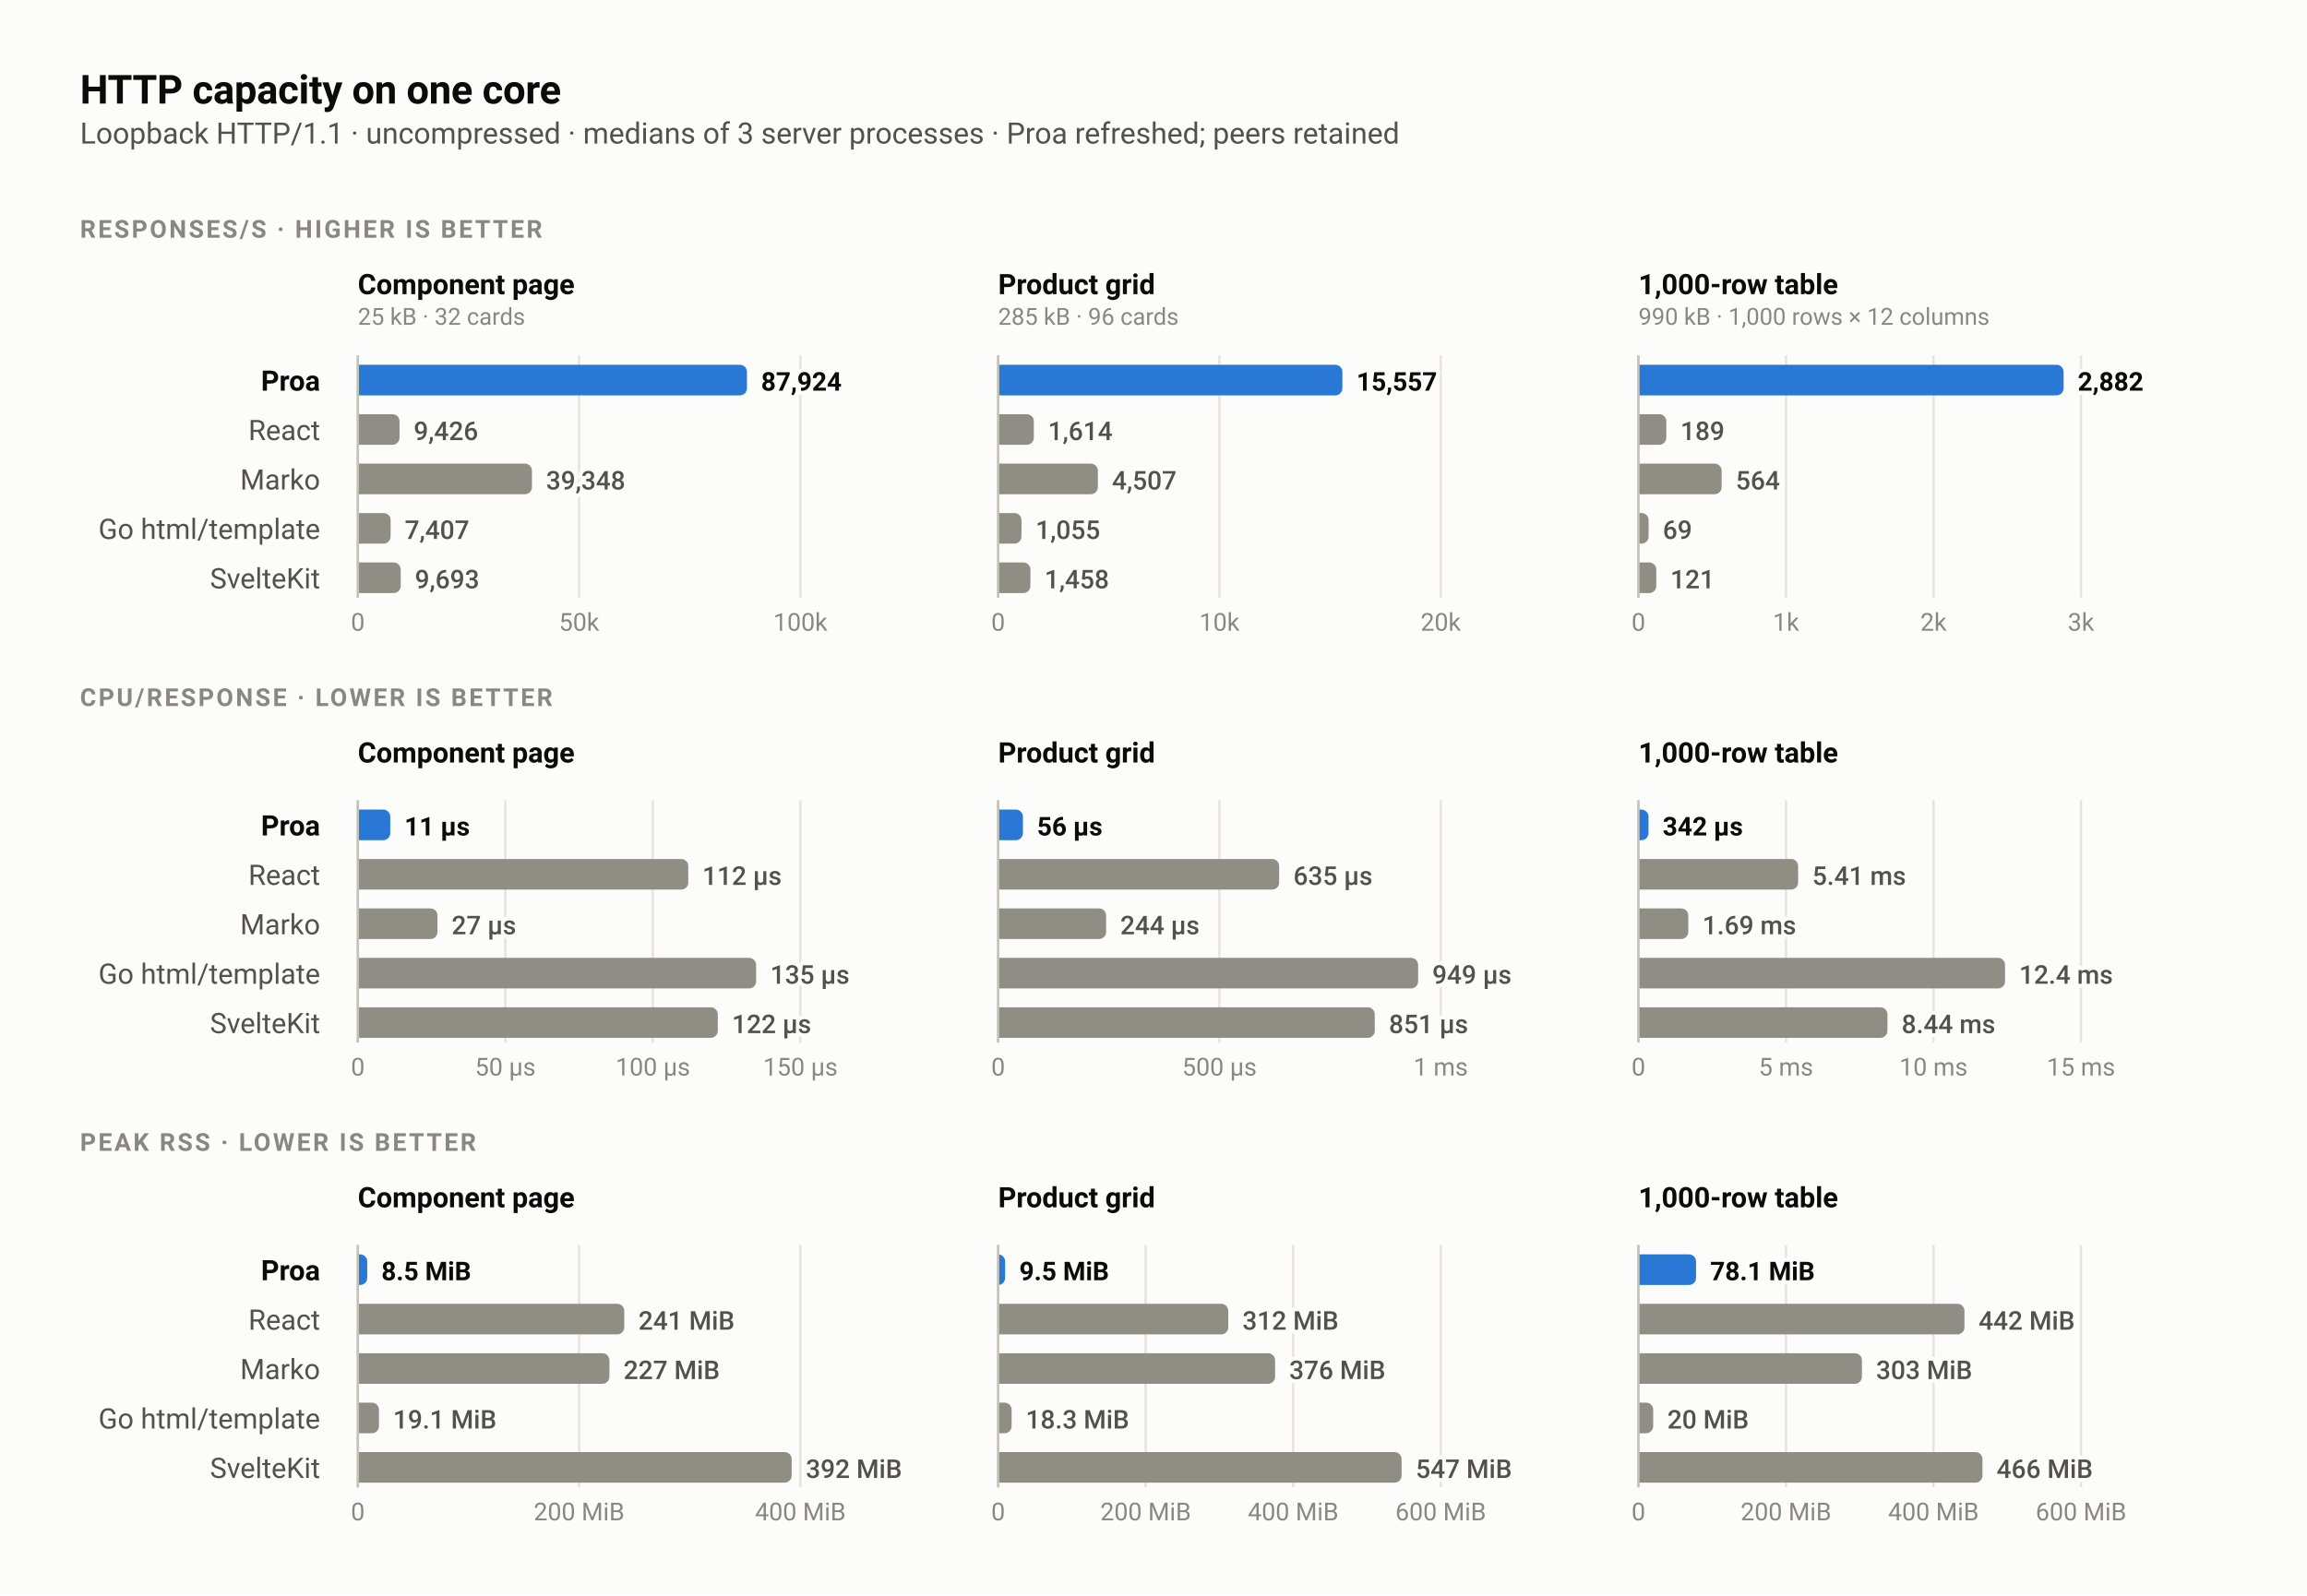
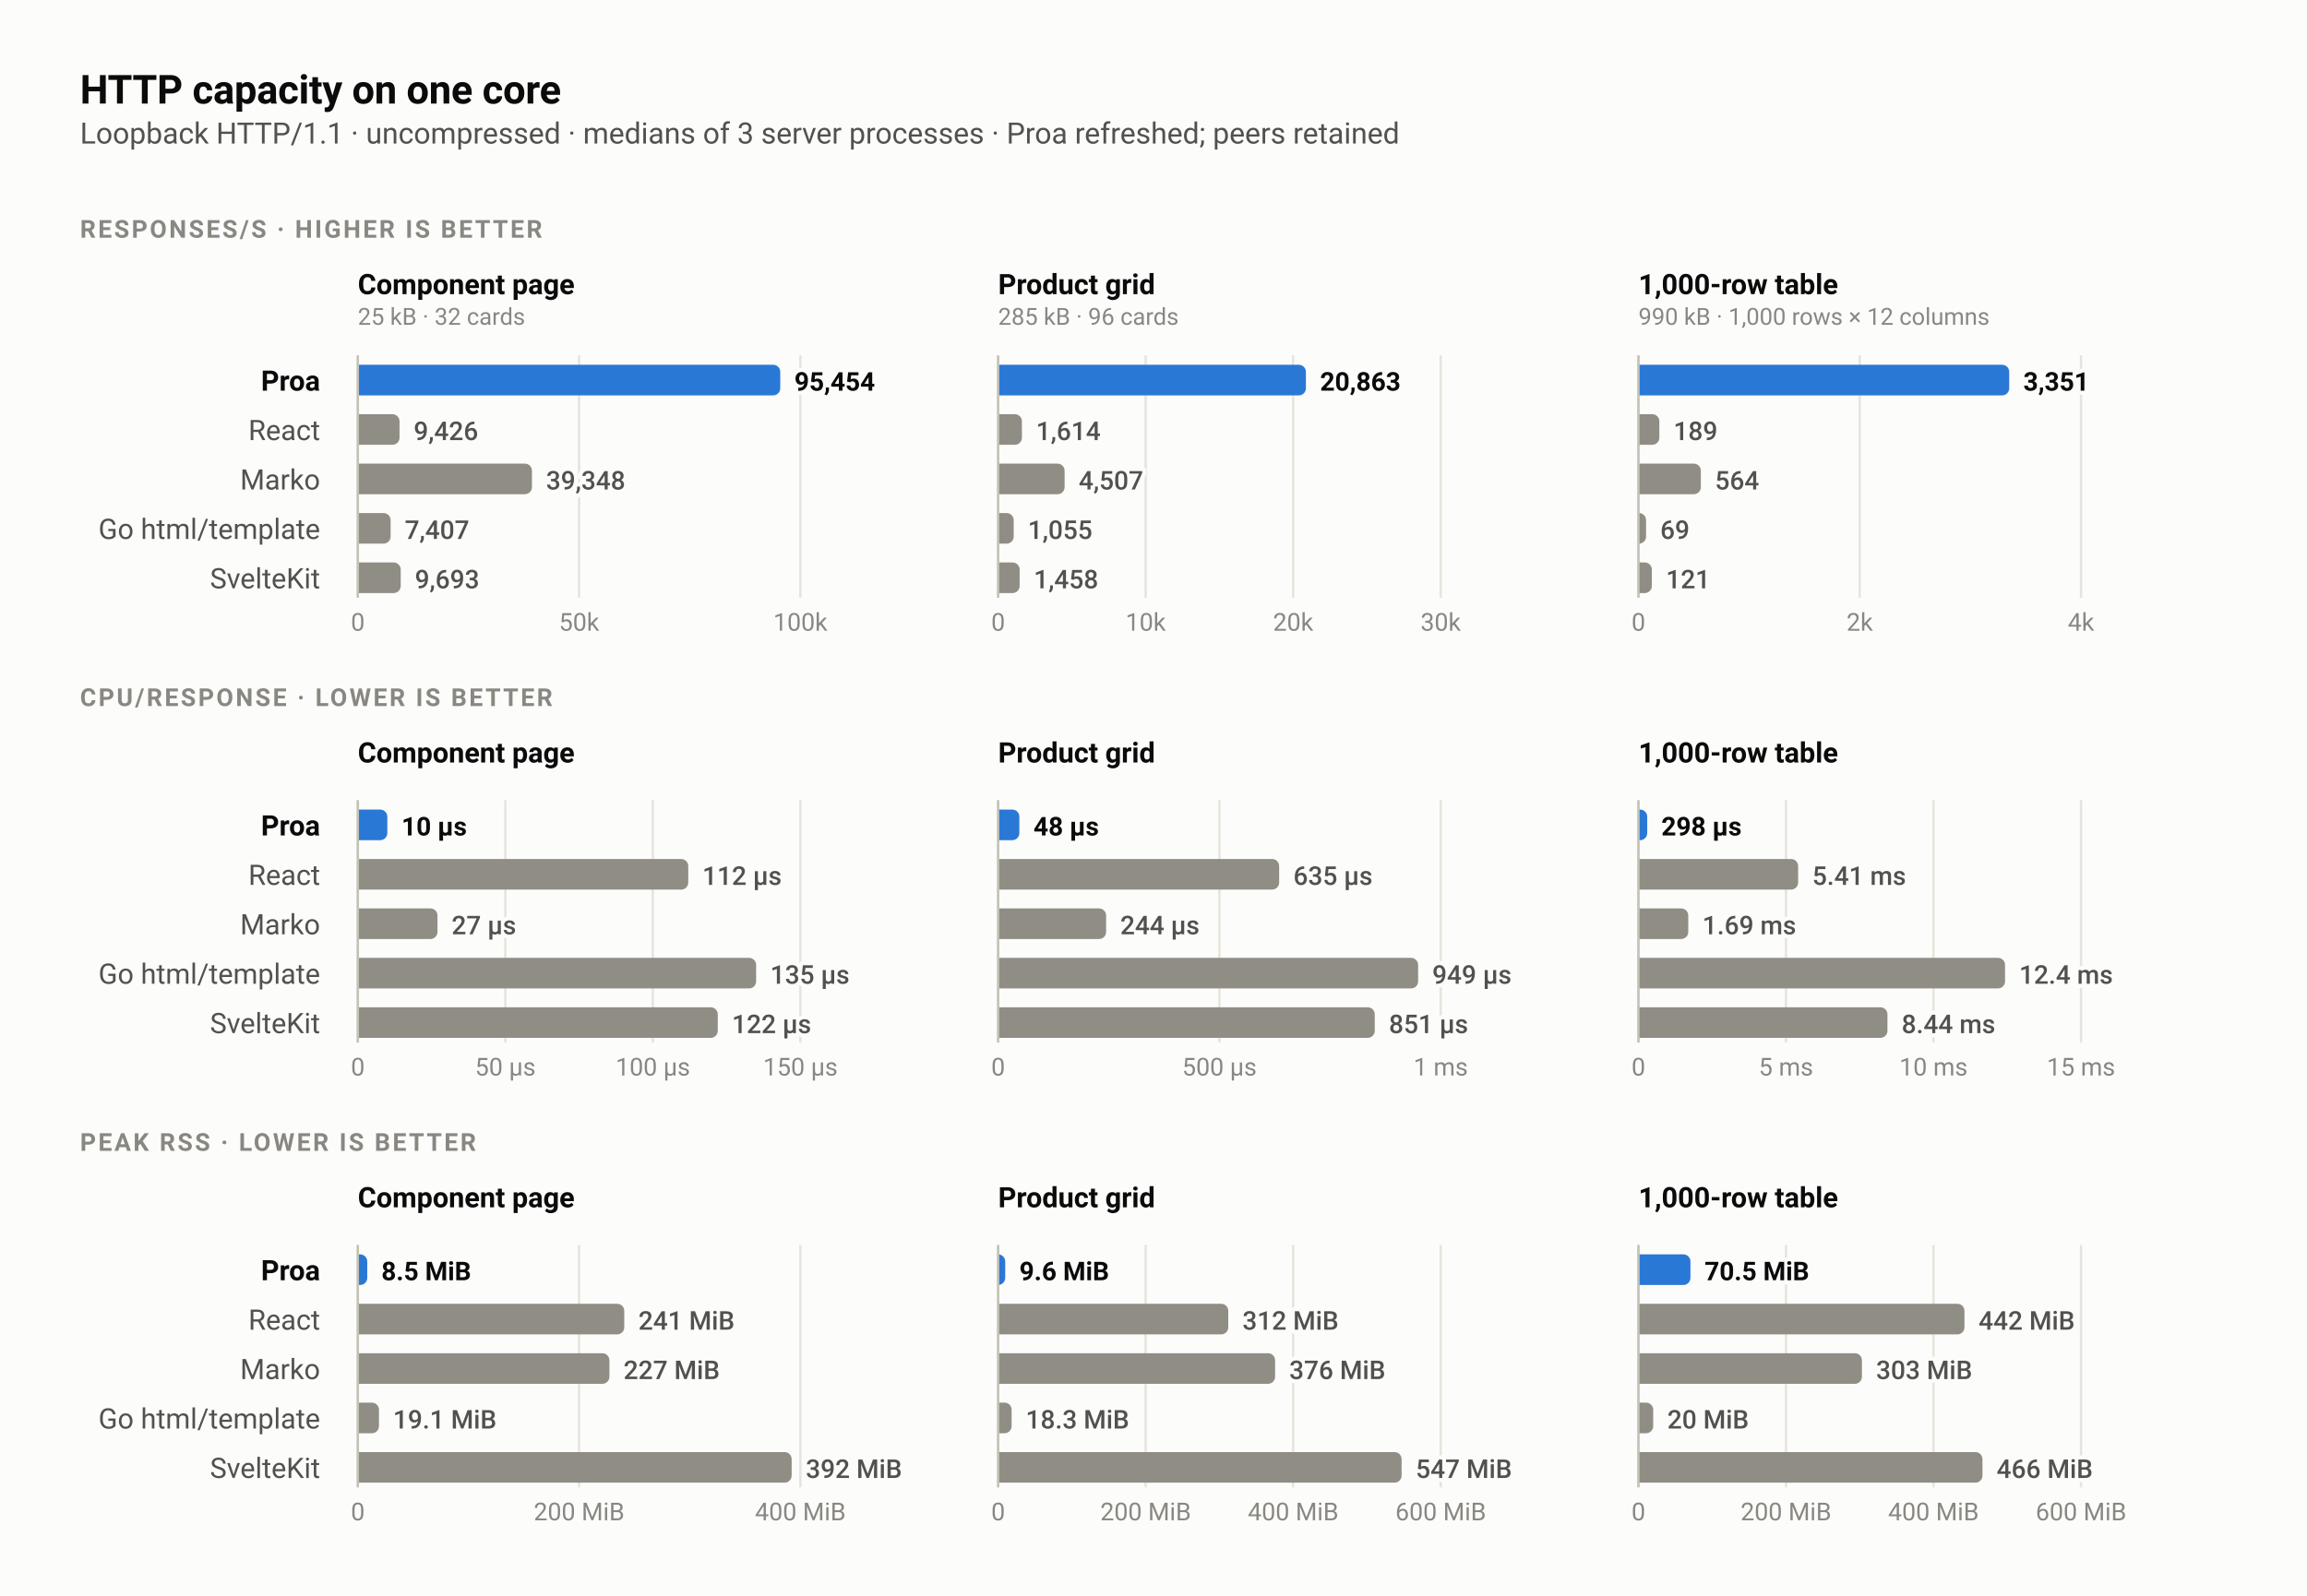
<svg xmlns="http://www.w3.org/2000/svg" width="980" height="678" viewBox="0 0 980 678" role="img" aria-labelledby="ttl dsc">
  <style>
  text { font-family: system-ui, -apple-system, "Segoe UI", Roboto, "Helvetica Neue", Arial, sans-serif; }
  .t   { font-size: 17px; font-weight: 600; fill: #0b0b0b; letter-spacing: -.005em; }
  .d   { font-size: 12.5px; font-weight: 400; fill: #52514e; }
  .eb  { font-size: 10.5px; font-weight: 600; fill: #898781; letter-spacing: .09em; }
  .cat { font-size: 12px; font-weight: 400; fill: #52514e; }
  .catb{ font-size: 12px; font-weight: 600; fill: #0b0b0b; }
  .lg  { font-size: 12px; font-weight: 400; fill: #52514e; }
  .tick{ font-size: 10.5px; font-weight: 400; fill: #898781; font-variant-numeric: tabular-nums; }
  .val { font-size: 11px; font-weight: 500; fill: #52514e; font-variant-numeric: tabular-nums;
         paint-order: stroke; stroke: #fcfcfb; stroke-width: 3.5px; stroke-linejoin: round; }
  .valb{ font-size: 11px; font-weight: 600; fill: #0b0b0b; font-variant-numeric: tabular-nums;
         paint-order: stroke; stroke: #fcfcfb; stroke-width: 3.5px; stroke-linejoin: round; }
  .valw{ font-size: 11px; font-weight: 600; fill: #fcfcfb; font-variant-numeric: tabular-nums; }
  .note{ font-size: 10px; font-weight: 400; fill: #898781; }
  .mono{ font-family: ui-monospace, SFMono-Regular, "SF Mono", Menlo, Consolas, monospace; }
  .end { text-anchor: end; }
  .mid { text-anchor: middle; }
</style>
  <rect width="980" height="678" fill="#fcfcfb" />
  <text x="34" y="44" class="t">HTTP capacity on one core</text>
  <text x="34" y="61" class="d">Loopback HTTP/1.1 · uncompressed · medians of 3 server processes · Proa refreshed; peers retained</text>
  <text x="34" y="101" class="eb">RESPONSES/S · HIGHER IS BETTER</text>
  <text x="152" y="125" class="catb">Component page</text>
  <text x="152" y="138" class="note">25 kB · 32 cards</text>
  <path d="M152 151L152 254" stroke="#e6e4dc" stroke-width="1" />
  <text x="152" y="268" class="tick mid">0</text>
  <path d="M246 151L246 254" stroke="#e6e4dc" stroke-width="1" />
  <text x="246" y="268" class="tick mid">50k</text>
  <path d="M340 151L340 254" stroke="#e6e4dc" stroke-width="1" />
  <text x="340" y="268" class="tick mid">100k</text>
-   <path d="M152 155H314.3a3 3 0 0 1 3 3V165a3 3 0 0 1 -3 3H152Z" fill="#2a78d6" />
-   <text x="323.3" y="166" class="valb">87,924</text>
+   <path d="M152 155H328.45a3 3 0 0 1 3 3V165a3 3 0 0 1 -3 3H152Z" fill="#2a78d6" />
+   <text x="337.45" y="166" class="valb">95,454</text>
  <text x="136" y="166" class="catb end">Proa</text>
  <path d="M152 176H166.72a3 3 0 0 1 3 3V186a3 3 0 0 1 -3 3H152Z" fill="#8f8d84" />
  <text x="175.72" y="187" class="val">9,426</text>
  <text x="136" y="187" class="cat end">React</text>
  <path d="M152 197H222.97a3 3 0 0 1 3 3V207a3 3 0 0 1 -3 3H152Z" fill="#8f8d84" />
  <text x="231.97" y="208" class="val">39,348</text>
  <text x="136" y="208" class="cat end">Marko</text>
  <path d="M152 218H162.93a3 3 0 0 1 3 3V228a3 3 0 0 1 -3 3H152Z" fill="#8f8d84" />
  <text x="171.93" y="229" class="val">7,407</text>
  <text x="136" y="229" class="cat end">Go html/template</text>
  <path d="M152 239H167.22a3 3 0 0 1 3 3V249a3 3 0 0 1 -3 3H152Z" fill="#8f8d84" />
  <text x="176.22" y="250" class="val">9,693</text>
  <text x="136" y="250" class="cat end">SvelteKit</text>
  <path d="M152 151L152 254" stroke="#c3c2b7" stroke-width="1" />
  <text x="424" y="125" class="catb">Product grid</text>
  <text x="424" y="138" class="note">285 kB · 96 cards</text>
  <path d="M424 151L424 254" stroke="#e6e4dc" stroke-width="1" />
  <text x="424" y="268" class="tick mid">0</text>
-   <path d="M518 151L518 254" stroke="#e6e4dc" stroke-width="1" />
-   <text x="518" y="268" class="tick mid">10k</text>
+   <path d="M486.67 151L486.67 254" stroke="#e6e4dc" stroke-width="1" />
+   <text x="486.67" y="268" class="tick mid">10k</text>
+   <path d="M549.33 151L549.33 254" stroke="#e6e4dc" stroke-width="1" />
+   <text x="549.33" y="268" class="tick mid">20k</text>
  <path d="M612 151L612 254" stroke="#e6e4dc" stroke-width="1" />
-   <text x="612" y="268" class="tick mid">20k</text>
-   <path d="M424 155H567.24a3 3 0 0 1 3 3V165a3 3 0 0 1 -3 3H424Z" fill="#2a78d6" />
-   <text x="576.24" y="166" class="valb">15,557</text>
-   <path d="M424 176H436.17a3 3 0 0 1 3 3V186a3 3 0 0 1 -3 3H424Z" fill="#8f8d84" />
-   <text x="445.17" y="187" class="val">1,614</text>
-   <path d="M424 197H463.37a3 3 0 0 1 3 3V207a3 3 0 0 1 -3 3H424Z" fill="#8f8d84" />
-   <text x="472.37" y="208" class="val">4,507</text>
-   <path d="M424 218H430.92a3 3 0 0 1 3 3V228a3 3 0 0 1 -3 3H424Z" fill="#8f8d84" />
-   <text x="439.92" y="229" class="val">1,055</text>
-   <path d="M424 239H434.71a3 3 0 0 1 3 3V249a3 3 0 0 1 -3 3H424Z" fill="#8f8d84" />
-   <text x="443.71" y="250" class="val">1,458</text>
+   <text x="612" y="268" class="tick mid">30k</text>
+   <path d="M424 155H551.74a3 3 0 0 1 3 3V165a3 3 0 0 1 -3 3H424Z" fill="#2a78d6" />
+   <text x="560.74" y="166" class="valb">20,863</text>
+   <path d="M424 176H431.11a3 3 0 0 1 3 3V186a3 3 0 0 1 -3 3H424Z" fill="#8f8d84" />
+   <text x="440.11" y="187" class="val">1,614</text>
+   <path d="M424 197H449.24a3 3 0 0 1 3 3V207a3 3 0 0 1 -3 3H424Z" fill="#8f8d84" />
+   <text x="458.24" y="208" class="val">4,507</text>
+   <path d="M424 218H427.61a3 3 0 0 1 3 3V228a3 3 0 0 1 -3 3H424Z" fill="#8f8d84" />
+   <text x="436.61" y="229" class="val">1,055</text>
+   <path d="M424 239H430.14a3 3 0 0 1 3 3V249a3 3 0 0 1 -3 3H424Z" fill="#8f8d84" />
+   <text x="439.14" y="250" class="val">1,458</text>
  <path d="M424 151L424 254" stroke="#c3c2b7" stroke-width="1" />
  <text x="696" y="125" class="catb">1,000-row table</text>
  <text x="696" y="138" class="note">990 kB · 1,000 rows × 12 columns</text>
  <path d="M696 151L696 254" stroke="#e6e4dc" stroke-width="1" />
  <text x="696" y="268" class="tick mid">0</text>
-   <path d="M758.67 151L758.67 254" stroke="#e6e4dc" stroke-width="1" />
-   <text x="758.67" y="268" class="tick mid">1k</text>
-   <path d="M821.33 151L821.33 254" stroke="#e6e4dc" stroke-width="1" />
-   <text x="821.33" y="268" class="tick mid">2k</text>
+   <path d="M790 151L790 254" stroke="#e6e4dc" stroke-width="1" />
+   <text x="790" y="268" class="tick mid">2k</text>
  <path d="M884 151L884 254" stroke="#e6e4dc" stroke-width="1" />
-   <text x="884" y="268" class="tick mid">3k</text>
-   <path d="M696 155H873.61a3 3 0 0 1 3 3V165a3 3 0 0 1 -3 3H696Z" fill="#2a78d6" />
-   <text x="882.61" y="166" class="valb">2,882</text>
-   <path d="M696 176H704.84a3 3 0 0 1 3 3V186a3 3 0 0 1 -3 3H696Z" fill="#8f8d84" />
-   <text x="713.84" y="187" class="val">189</text>
-   <path d="M696 197H728.34a3 3 0 0 1 3 3V207a3 3 0 0 1 -3 3H696Z" fill="#8f8d84" />
-   <text x="737.34" y="208" class="val">564</text>
-   <path d="M696 218H697.32a3 3 0 0 1 3 3V228a3 3 0 0 1 -3 3H696Z" fill="#8f8d84" />
-   <text x="706.32" y="229" class="val">69</text>
-   <path d="M696 239H700.58a3 3 0 0 1 3 3V249a3 3 0 0 1 -3 3H696Z" fill="#8f8d84" />
-   <text x="709.58" y="250" class="val">121</text>
+   <text x="884" y="268" class="tick mid">4k</text>
+   <path d="M696 155H850.5a3 3 0 0 1 3 3V165a3 3 0 0 1 -3 3H696Z" fill="#2a78d6" />
+   <text x="859.5" y="166" class="valb">3,351</text>
+   <path d="M696 176H701.88a3 3 0 0 1 3 3V186a3 3 0 0 1 -3 3H696Z" fill="#8f8d84" />
+   <text x="710.88" y="187" class="val">189</text>
+   <path d="M696 197H719.51a3 3 0 0 1 3 3V207a3 3 0 0 1 -3 3H696Z" fill="#8f8d84" />
+   <text x="728.51" y="208" class="val">564</text>
+   <path d="M696 218H696.24a3 3 0 0 1 3 3V228a3 3 0 0 1 -3 3H696Z" fill="#8f8d84" />
+   <text x="705.24" y="229" class="val">69</text>
+   <path d="M696 239H698.69a3 3 0 0 1 3 3V249a3 3 0 0 1 -3 3H696Z" fill="#8f8d84" />
+   <text x="707.69" y="250" class="val">121</text>
  <path d="M696 151L696 254" stroke="#c3c2b7" stroke-width="1" />
  <text x="34" y="300" class="eb">CPU/RESPONSE · LOWER IS BETTER</text>
  <text x="152" y="324" class="catb">Component page</text>
  <path d="M152 340L152 443" stroke="#e6e4dc" stroke-width="1" />
  <text x="152" y="457" class="tick mid">0</text>
  <path d="M214.67 340L214.67 443" stroke="#e6e4dc" stroke-width="1" />
  <text x="214.67" y="457" class="tick mid">50 µs</text>
  <path d="M277.33 340L277.33 443" stroke="#e6e4dc" stroke-width="1" />
  <text x="277.33" y="457" class="tick mid">100 µs</text>
  <path d="M340 340L340 443" stroke="#e6e4dc" stroke-width="1" />
  <text x="340" y="457" class="tick mid">150 µs</text>
-   <path d="M152 344H162.79a3 3 0 0 1 3 3V354a3 3 0 0 1 -3 3H152Z" fill="#2a78d6" />
-   <text x="171.79" y="355" class="valb">11 µs</text>
+   <path d="M152 344H161.53a3 3 0 0 1 3 3V354a3 3 0 0 1 -3 3H152Z" fill="#2a78d6" />
+   <text x="170.53" y="355" class="valb">10 µs</text>
  <text x="136" y="355" class="catb end">Proa</text>
  <path d="M152 365H289.37a3 3 0 0 1 3 3V375a3 3 0 0 1 -3 3H152Z" fill="#8f8d84" />
  <text x="298.37" y="376" class="val">112 µs</text>
  <text x="136" y="376" class="cat end">React</text>
  <path d="M152 386H182.84a3 3 0 0 1 3 3V396a3 3 0 0 1 -3 3H152Z" fill="#8f8d84" />
  <text x="191.84" y="397" class="val">27 µs</text>
  <text x="136" y="397" class="cat end">Marko</text>
  <path d="M152 407H318.2a3 3 0 0 1 3 3V417a3 3 0 0 1 -3 3H152Z" fill="#8f8d84" />
  <text x="327.2" y="418" class="val">135 µs</text>
  <text x="136" y="418" class="cat end">Go html/template</text>
  <path d="M152 428H301.91a3 3 0 0 1 3 3V438a3 3 0 0 1 -3 3H152Z" fill="#8f8d84" />
  <text x="310.91" y="439" class="val">122 µs</text>
  <text x="136" y="439" class="cat end">SvelteKit</text>
  <path d="M152 340L152 443" stroke="#c3c2b7" stroke-width="1" />
  <text x="424" y="324" class="catb">Product grid</text>
  <path d="M424 340L424 443" stroke="#e6e4dc" stroke-width="1" />
  <text x="424" y="457" class="tick mid">0</text>
  <path d="M518 340L518 443" stroke="#e6e4dc" stroke-width="1" />
  <text x="518" y="457" class="tick mid">500 µs</text>
  <path d="M612 340L612 443" stroke="#e6e4dc" stroke-width="1" />
  <text x="612" y="457" class="tick mid">1 ms</text>
-   <path d="M424 344H431.53a3 3 0 0 1 3 3V354a3 3 0 0 1 -3 3H424Z" fill="#2a78d6" />
-   <text x="440.53" y="355" class="valb">56 µs</text>
+   <path d="M424 344H430.02a3 3 0 0 1 3 3V354a3 3 0 0 1 -3 3H424Z" fill="#2a78d6" />
+   <text x="439.02" y="355" class="valb">48 µs</text>
  <path d="M424 365H540.38a3 3 0 0 1 3 3V375a3 3 0 0 1 -3 3H424Z" fill="#8f8d84" />
  <text x="549.38" y="376" class="val">635 µs</text>
  <path d="M424 386H466.87a3 3 0 0 1 3 3V396a3 3 0 0 1 -3 3H424Z" fill="#8f8d84" />
  <text x="475.87" y="397" class="val">244 µs</text>
  <path d="M424 407H599.41a3 3 0 0 1 3 3V417a3 3 0 0 1 -3 3H424Z" fill="#8f8d84" />
  <text x="608.41" y="418" class="val">949 µs</text>
  <path d="M424 428H580.99a3 3 0 0 1 3 3V438a3 3 0 0 1 -3 3H424Z" fill="#8f8d84" />
  <text x="589.99" y="439" class="val">851 µs</text>
  <path d="M424 340L424 443" stroke="#c3c2b7" stroke-width="1" />
  <text x="696" y="324" class="catb">1,000-row table</text>
  <path d="M696 340L696 443" stroke="#e6e4dc" stroke-width="1" />
  <text x="696" y="457" class="tick mid">0</text>
  <path d="M758.67 340L758.67 443" stroke="#e6e4dc" stroke-width="1" />
  <text x="758.67" y="457" class="tick mid">5 ms</text>
  <path d="M821.33 340L821.33 443" stroke="#e6e4dc" stroke-width="1" />
  <text x="821.33" y="457" class="tick mid">10 ms</text>
  <path d="M884 340L884 443" stroke="#e6e4dc" stroke-width="1" />
  <text x="884" y="457" class="tick mid">15 ms</text>
-   <path d="M696 344H697.29a3 3 0 0 1 3 3V354a3 3 0 0 1 -3 3H696Z" fill="#2a78d6" />
-   <text x="706.29" y="355" class="valb">342 µs</text>
+   <path d="M696 344H696.73a3 3 0 0 1 3 3V354a3 3 0 0 1 -3 3H696Z" fill="#2a78d6" />
+   <text x="705.73" y="355" class="valb">298 µs</text>
  <path d="M696 365H760.84a3 3 0 0 1 3 3V375a3 3 0 0 1 -3 3H696Z" fill="#8f8d84" />
  <text x="769.84" y="376" class="val">5.41 ms</text>
  <path d="M696 386H714.17a3 3 0 0 1 3 3V396a3 3 0 0 1 -3 3H696Z" fill="#8f8d84" />
  <text x="723.17" y="397" class="val">1.69 ms</text>
  <path d="M696 407H848.73a3 3 0 0 1 3 3V417a3 3 0 0 1 -3 3H696Z" fill="#8f8d84" />
  <text x="857.73" y="418" class="val">12.4 ms</text>
  <path d="M696 428H798.78a3 3 0 0 1 3 3V438a3 3 0 0 1 -3 3H696Z" fill="#8f8d84" />
  <text x="807.78" y="439" class="val">8.44 ms</text>
  <path d="M696 340L696 443" stroke="#c3c2b7" stroke-width="1" />
  <text x="34" y="489" class="eb">PEAK RSS · LOWER IS BETTER</text>
  <text x="152" y="513" class="catb">Component page</text>
  <path d="M152 529L152 632" stroke="#e6e4dc" stroke-width="1" />
  <text x="152" y="646" class="tick mid">0</text>
  <path d="M246 529L246 632" stroke="#e6e4dc" stroke-width="1" />
  <text x="246" y="646" class="tick mid">200 MiB</text>
  <path d="M340 529L340 632" stroke="#e6e4dc" stroke-width="1" />
  <text x="340" y="646" class="tick mid">400 MiB</text>
  <path d="M152 533H153a3 3 0 0 1 3 3V543a3 3 0 0 1 -3 3H152Z" fill="#2a78d6" />
  <text x="162" y="544" class="valb">8.5 MiB</text>
  <text x="136" y="544" class="catb end">Proa</text>
  <path d="M152 554H262.18a3 3 0 0 1 3 3V564a3 3 0 0 1 -3 3H152Z" fill="#8f8d84" />
  <text x="271.18" y="565" class="val">241 MiB</text>
  <text x="136" y="565" class="cat end">React</text>
  <path d="M152 575H255.88a3 3 0 0 1 3 3V585a3 3 0 0 1 -3 3H152Z" fill="#8f8d84" />
  <text x="264.88" y="586" class="val">227 MiB</text>
  <text x="136" y="586" class="cat end">Marko</text>
  <path d="M152 596H157.98a3 3 0 0 1 3 3V606a3 3 0 0 1 -3 3H152Z" fill="#8f8d84" />
  <text x="166.98" y="607" class="val">19.1 MiB</text>
  <text x="136" y="607" class="cat end">Go html/template</text>
  <path d="M152 617H333.29a3 3 0 0 1 3 3V627a3 3 0 0 1 -3 3H152Z" fill="#8f8d84" />
  <text x="342.29" y="628" class="val">392 MiB</text>
  <text x="136" y="628" class="cat end">SvelteKit</text>
  <path d="M152 529L152 632" stroke="#c3c2b7" stroke-width="1" />
  <text x="424" y="513" class="catb">Product grid</text>
  <path d="M424 529L424 632" stroke="#e6e4dc" stroke-width="1" />
  <text x="424" y="646" class="tick mid">0</text>
  <path d="M486.67 529L486.67 632" stroke="#e6e4dc" stroke-width="1" />
  <text x="486.67" y="646" class="tick mid">200 MiB</text>
  <path d="M549.33 529L549.33 632" stroke="#e6e4dc" stroke-width="1" />
  <text x="549.33" y="646" class="tick mid">400 MiB</text>
  <path d="M612 529L612 632" stroke="#e6e4dc" stroke-width="1" />
  <text x="612" y="646" class="tick mid">600 MiB</text>
-   <path d="M424 533H424a2.98 2.98 0 0 1 2.98 2.98V543.02a2.98 2.98 0 0 1 -2.98 2.98H424Z" fill="#2a78d6" />
-   <text x="432.98" y="544" class="valb">9.5 MiB</text>
+   <path d="M424 533H424.01a3 3 0 0 1 3 3V543a3 3 0 0 1 -3 3H424Z" fill="#2a78d6" />
+   <text x="433.01" y="544" class="valb">9.6 MiB</text>
  <path d="M424 554H518.76a3 3 0 0 1 3 3V564a3 3 0 0 1 -3 3H424Z" fill="#8f8d84" />
  <text x="527.76" y="565" class="val">312 MiB</text>
  <path d="M424 575H538.66a3 3 0 0 1 3 3V585a3 3 0 0 1 -3 3H424Z" fill="#8f8d84" />
  <text x="547.66" y="586" class="val">376 MiB</text>
  <path d="M424 596H426.73a3 3 0 0 1 3 3V606a3 3 0 0 1 -3 3H424Z" fill="#8f8d84" />
  <text x="435.73" y="607" class="val">18.3 MiB</text>
  <path d="M424 617H592.39a3 3 0 0 1 3 3V627a3 3 0 0 1 -3 3H424Z" fill="#8f8d84" />
  <text x="601.39" y="628" class="val">547 MiB</text>
  <path d="M424 529L424 632" stroke="#c3c2b7" stroke-width="1" />
  <text x="696" y="513" class="catb">1,000-row table</text>
  <path d="M696 529L696 632" stroke="#e6e4dc" stroke-width="1" />
  <text x="696" y="646" class="tick mid">0</text>
  <path d="M758.67 529L758.67 632" stroke="#e6e4dc" stroke-width="1" />
  <text x="758.67" y="646" class="tick mid">200 MiB</text>
  <path d="M821.33 529L821.33 632" stroke="#e6e4dc" stroke-width="1" />
  <text x="821.33" y="646" class="tick mid">400 MiB</text>
  <path d="M884 529L884 632" stroke="#e6e4dc" stroke-width="1" />
  <text x="884" y="646" class="tick mid">600 MiB</text>
-   <path d="M696 533H717.47a3 3 0 0 1 3 3V543a3 3 0 0 1 -3 3H696Z" fill="#2a78d6" />
-   <text x="726.47" y="544" class="valb">78.1 MiB</text>
+   <path d="M696 533H715.09a3 3 0 0 1 3 3V543a3 3 0 0 1 -3 3H696Z" fill="#2a78d6" />
+   <text x="724.09" y="544" class="valb">70.5 MiB</text>
  <path d="M696 554H831.49a3 3 0 0 1 3 3V564a3 3 0 0 1 -3 3H696Z" fill="#8f8d84" />
  <text x="840.49" y="565" class="val">442 MiB</text>
  <path d="M696 575H787.94a3 3 0 0 1 3 3V585a3 3 0 0 1 -3 3H696Z" fill="#8f8d84" />
  <text x="796.94" y="586" class="val">303 MiB</text>
  <path d="M696 596H699.27a3 3 0 0 1 3 3V606a3 3 0 0 1 -3 3H696Z" fill="#8f8d84" />
  <text x="708.27" y="607" class="val">20 MiB</text>
  <path d="M696 617H839.14a3 3 0 0 1 3 3V627a3 3 0 0 1 -3 3H696Z" fill="#8f8d84" />
  <text x="848.14" y="628" class="val">466 MiB</text>
  <path d="M696 529L696 632" stroke="#c3c2b7" stroke-width="1" />
</svg>
